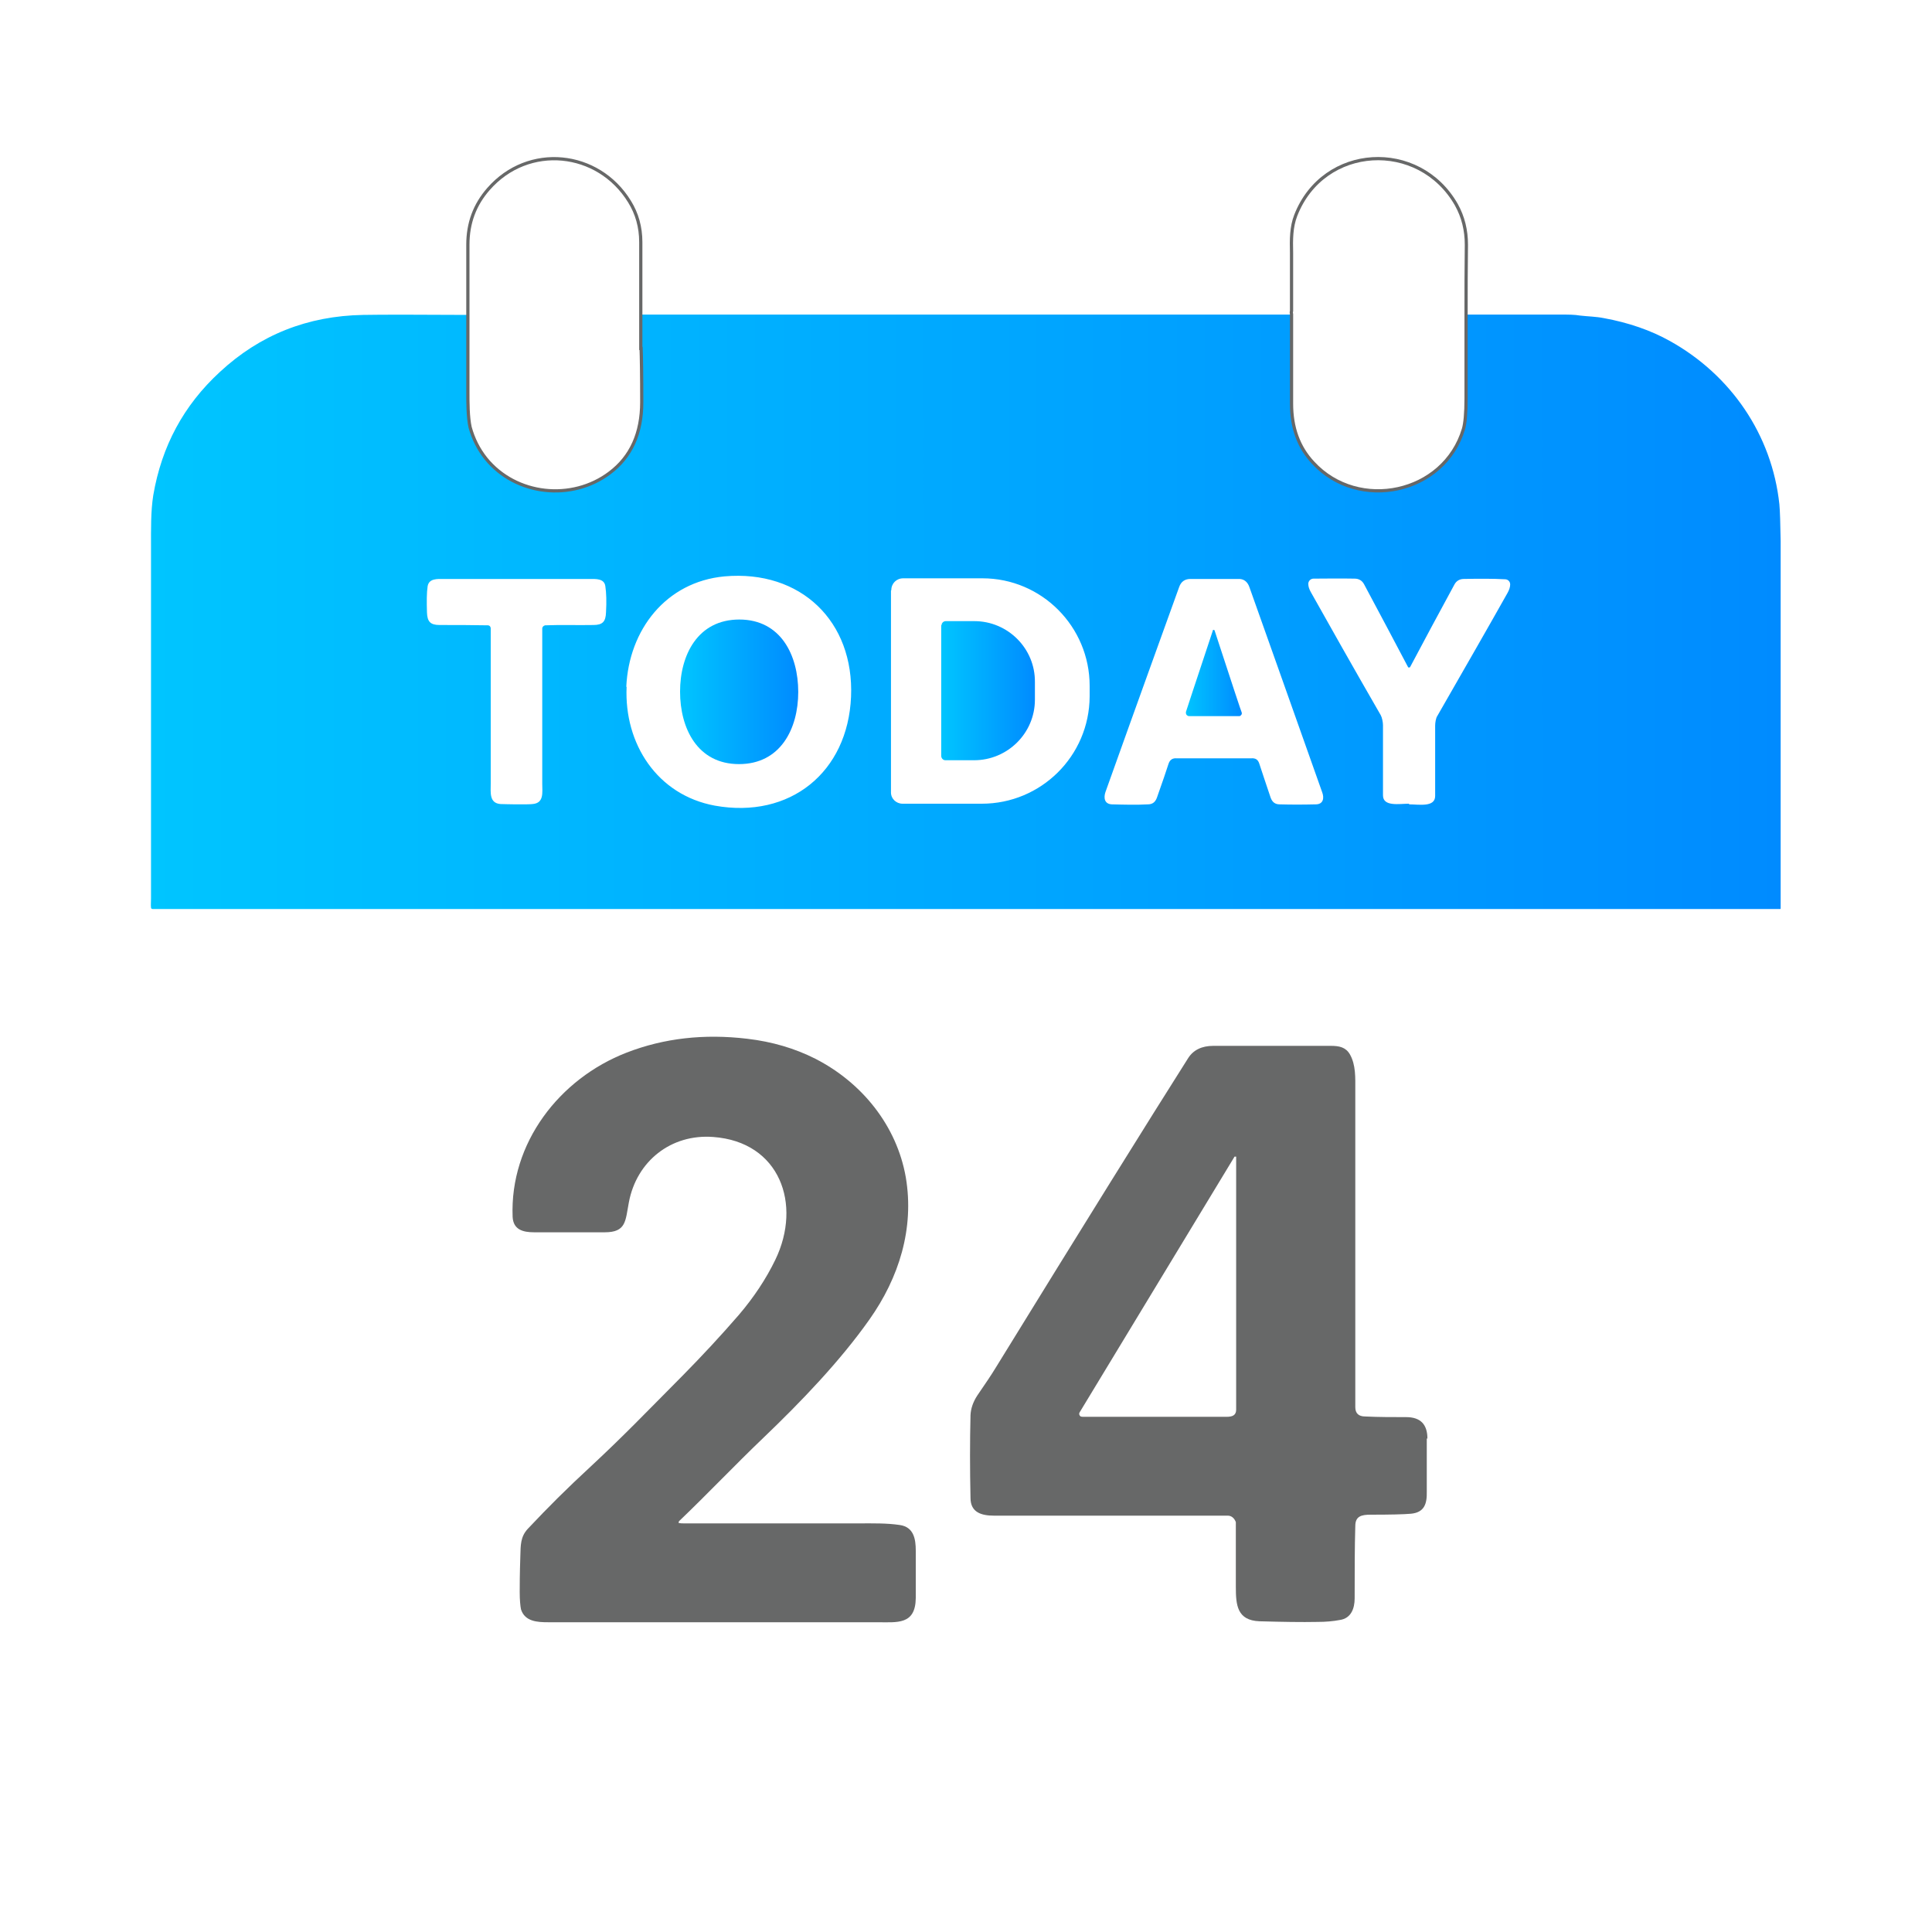
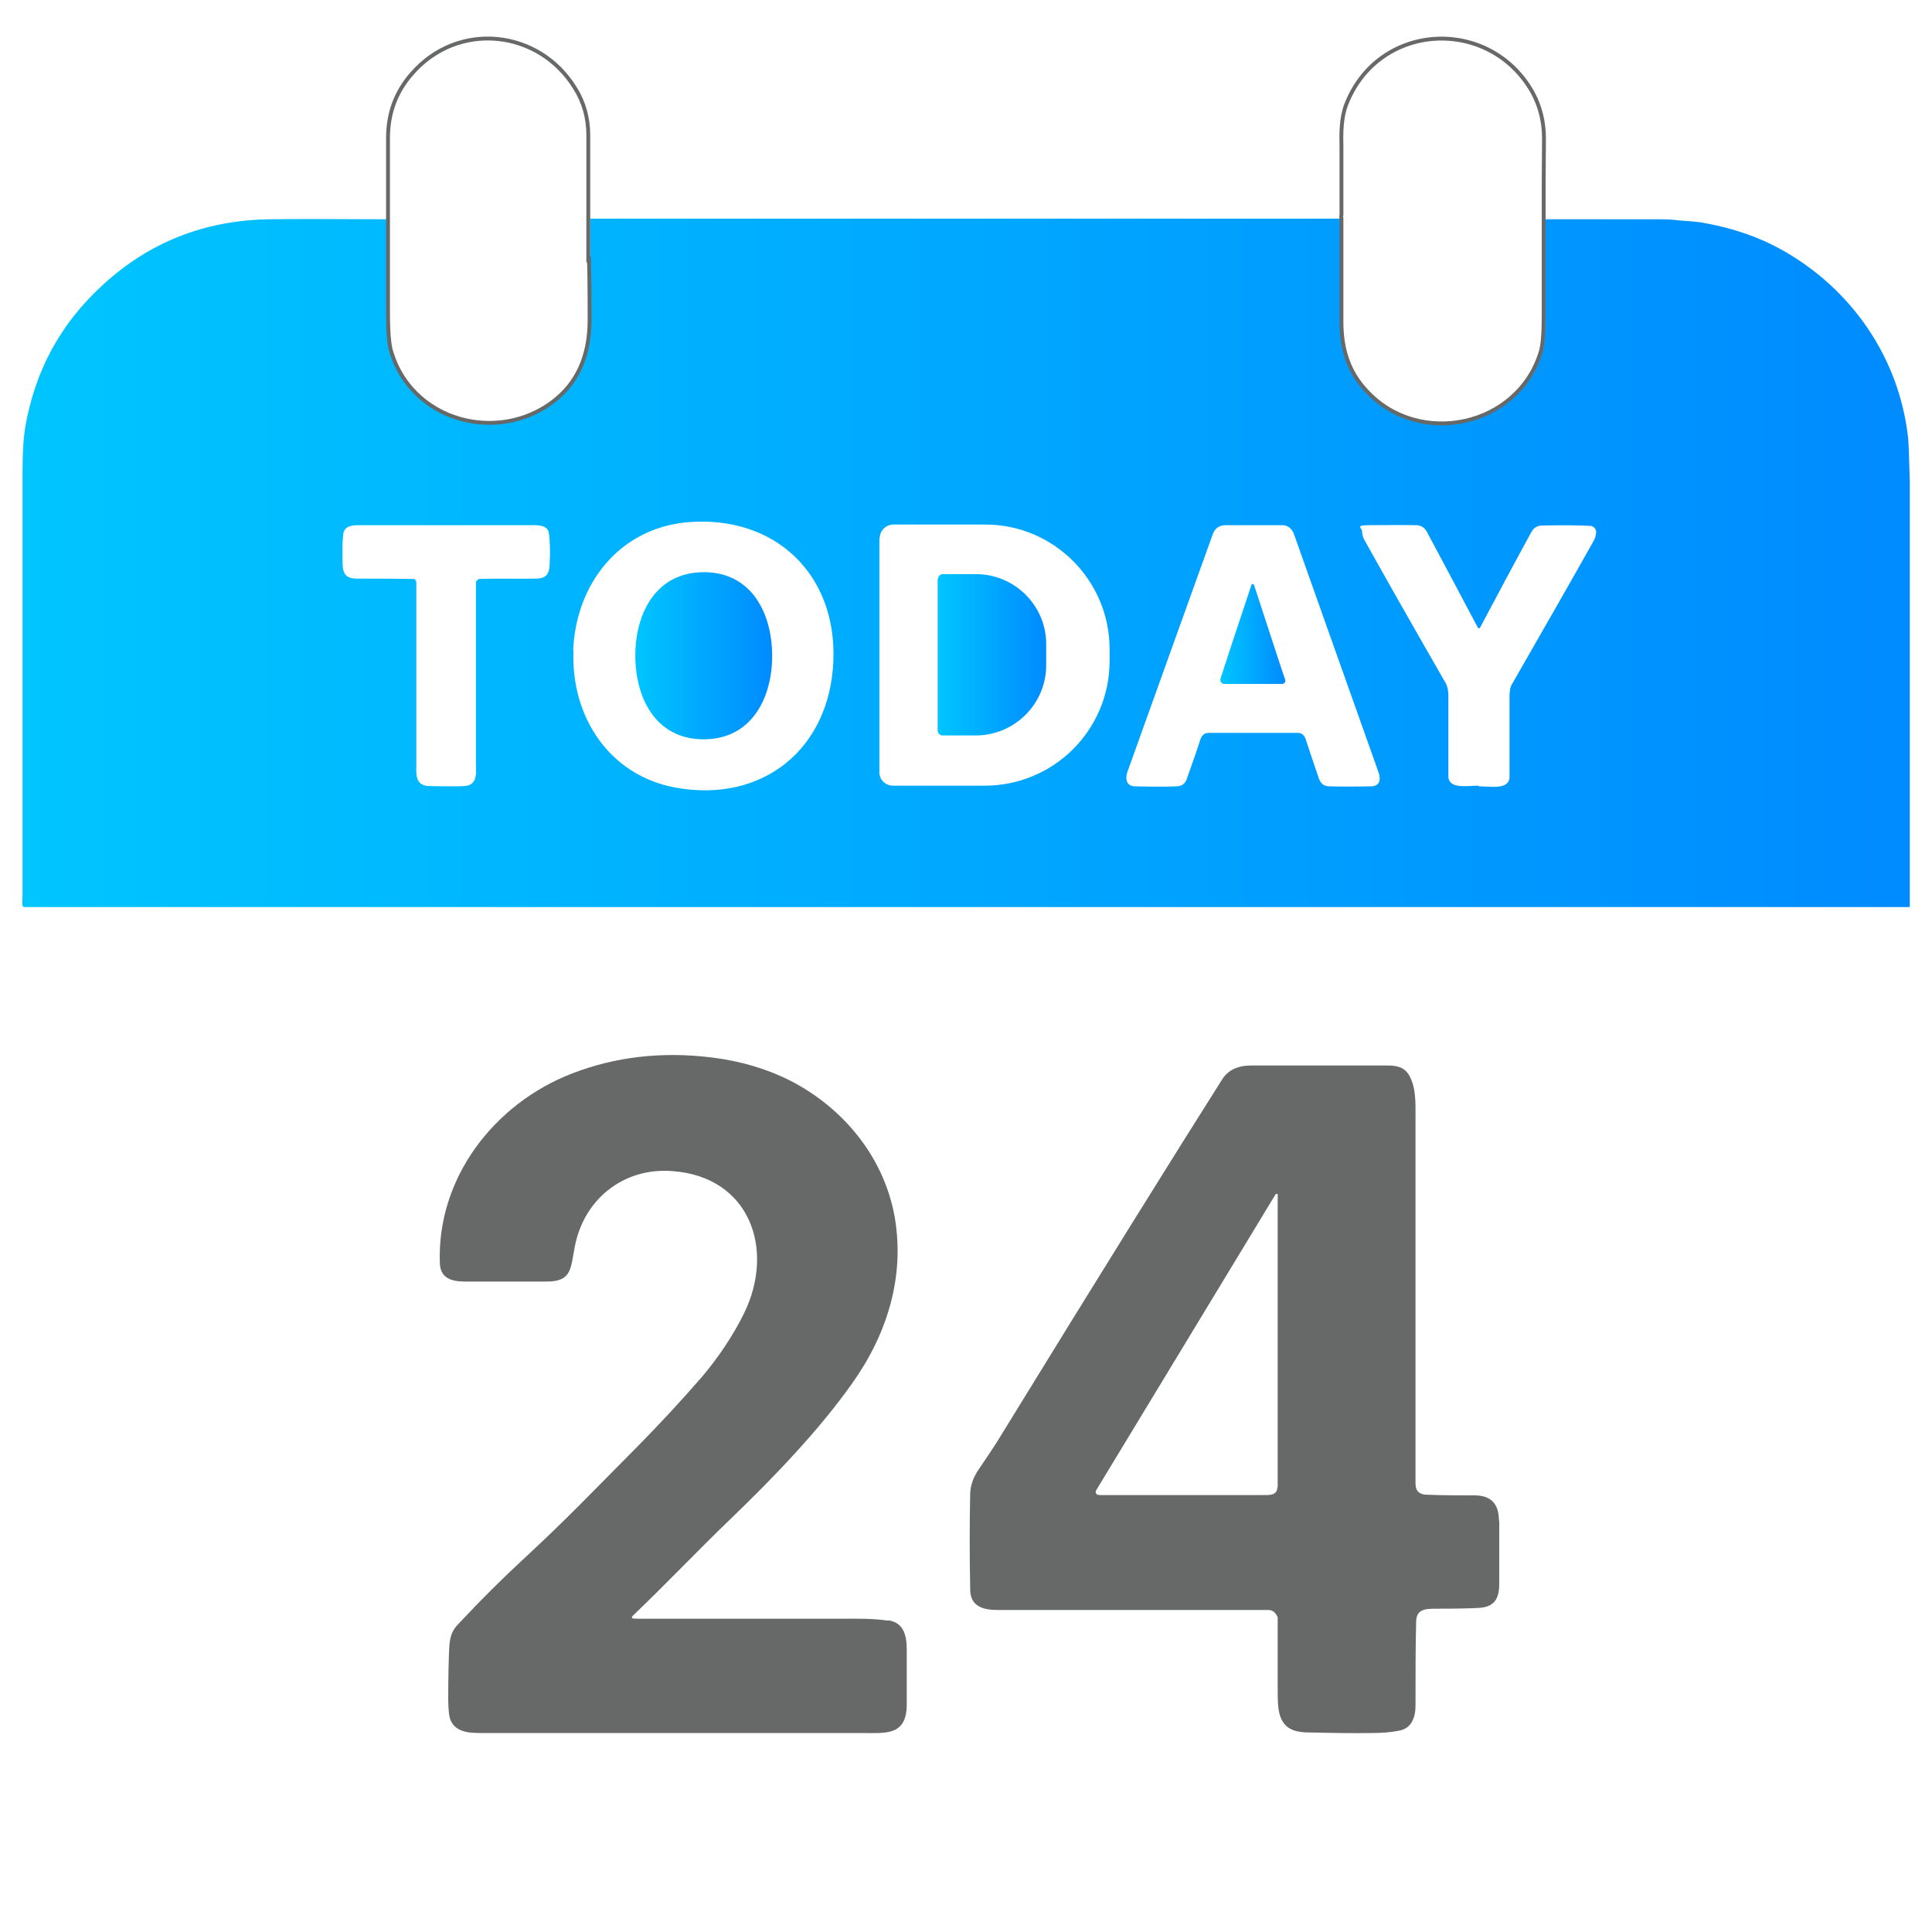
- <svg xmlns="http://www.w3.org/2000/svg" xmlns:xlink="http://www.w3.org/1999/xlink" id="Layer_4" width="600" height="600" version="1.1" viewBox="0 0 600 600">
+ <svg xmlns="http://www.w3.org/2000/svg" id="Layer_4" width="600" height="600" version="1.1" viewBox="0 0 600 600">
  <defs>
    <style>
      .st0 {
        fill: url(#linear-gradient2);
      }

      .st1 {
        fill: url(#linear-gradient1);
      }

      .st2 {
        fill: url(#linear-gradient3);
      }

      .st3 {
        fill: #676868;
      }

      .st4 {
+         fill: url(#linear-gradient);
+       }
+ 
+       .st5 {
        fill: none;
        stroke: #676868;
        stroke-miterlimit: 10;
-       }
- 
-       .st5 {
-         fill: url(#linear-gradient);
+         stroke-width: 1.2px;
      }
    </style>
-     <linearGradient id="linear-gradient" x1="46.9" y1="190" x2="553.1" y2="190" gradientUnits="userSpaceOnUse">
+     <linearGradient id="linear-gradient" x1="7" y1="427.1" x2="593" y2="427.1" gradientTransform="translate(0 602) scale(1 -1)" gradientUnits="userSpaceOnUse">
      <stop offset="0" stop-color="#00c5ff" />
      <stop offset="1" stop-color="#008bff" />
    </linearGradient>
-     <linearGradient id="linear-gradient1" x1="211.2" y1="214.8" x2="247.9" y2="214.8" xlink:href="#linear-gradient" />
-     <linearGradient id="linear-gradient2" x1="292.3" y1="214.5" x2="321.5" y2="214.5" xlink:href="#linear-gradient" />
-     <linearGradient id="linear-gradient3" x1="368.3" y1="209.1" x2="385.7" y2="209.1" xlink:href="#linear-gradient" />
+     <linearGradient id="linear-gradient1" x1="197.3" y1="398.3" x2="239.8" y2="398.3" gradientTransform="translate(0 602) scale(1 -1)" gradientUnits="userSpaceOnUse">
+       <stop offset="0" stop-color="#00c5ff" />
+       <stop offset="1" stop-color="#008bff" />
+     </linearGradient>
+     <linearGradient id="linear-gradient2" x1="291.2" y1="398.7" x2="325" y2="398.7" gradientTransform="translate(0 602) scale(1 -1)" gradientUnits="userSpaceOnUse">
+       <stop offset="0" stop-color="#00c5ff" />
+       <stop offset="1" stop-color="#008bff" />
+     </linearGradient>
+     <linearGradient id="linear-gradient3" x1="379.2" y1="405.1" x2="399.3" y2="405.1" gradientTransform="translate(0 602) scale(1 -1)" gradientUnits="userSpaceOnUse">
+       <stop offset="0" stop-color="#00c5ff" />
+       <stop offset="1" stop-color="#008bff" />
+     </linearGradient>
  </defs>
  <g>
-     <path class="st5" d="M401.1,97.7c0,9.3,0,18.5,0,27.8,0,7.4,2.2,13.5,6.7,18.3,14.1,15.3,40.7,9.7,46.7-10.5.5-1.7.8-4.9.8-9.5,0-8.4,0-16.8,0-25.2v-.9c10,0,20,0,29.9,0,1.9,0,3.8,0,5.5.3,2.6.3,4.9.3,7.4.8,7.7,1.4,14.6,3.8,20.5,7.1,18.9,10.5,31.7,29.1,34,50.7.2,2.1.3,5.9.4,11.4,0,5.1,0,43.1,0,114.1,0,.1,0,.2-.2.2H47.4c-.3,0-.5-.2-.5-.4-.1-.8,0-1.7,0-2.9,0-33.1,0-69.5,0-109.2,0-5.2-.1-11,.7-16,2.6-15.2,9.4-27.9,20.7-38.3,12.4-11.5,27.2-17.4,44.5-17.7,5.8-.1,16.7-.1,32.5,0v.4c0,7.8,0,15.7,0,23.7,0,3,0,7.7.7,10.8,1,3.6,2.6,6.8,4.9,9.7,9.3,11.5,26.7,13.3,38.4,4.5,6.7-5,10-12.4,10-22,0-8.6-.1-14.2-.2-16.7v-10.5h202.1ZM194.6,213.3c-.8,17.7,9.5,33.6,27.4,36.9,23.4,4.2,41.3-10.4,42.3-33.8,1-23.4-15.6-39.5-39.3-37.4-18.2,1.7-29.7,16.6-30.5,34.3ZM160.6,249.8c2.4,0,4,0,4.8-.1,3.6-.3,3-3.6,3-6.3,0-16.8,0-32.9,0-48.2,0-.5.4-.9.9-1,5.1-.2,10,0,15-.1,2.9,0,3.8-1.1,3.9-3.9.2-3.4.1-6.1-.2-8.1-.3-2.5-3-2.3-5-2.3-9.1,0-16.6,0-22.6,0-5.9,0-13.4,0-22.6,0-2,0-4.6-.2-5,2.3-.3,2-.3,4.7-.2,8.1.1,2.8,1,3.9,3.9,3.9,5,0,10,0,15,.1.5,0,.9.4.9,1,0,15.3,0,31.3,0,48.2,0,2.7-.5,6,3,6.3.9,0,2.5.1,4.8.1ZM276.7,183.4v62.5c-.1,2.1,1.6,3.7,3.6,3.7h24.6c18.4,0,33.4-14.8,33.5-33.3h0v-3.3c0-18.4-14.9-33.4-33.3-33.4,0,0,0,0,0,0h-24.6c-2.1,0-3.7,1.6-3.7,3.7ZM377,235.5c7.4,0,11.3,0,11.6,0,1.3-.1,2.1.4,2.5,1.7.7,2.2,1.9,5.7,3.5,10.5.5,1.4,1.4,2.1,2.8,2.1,3.5.1,7.3.1,11.2,0,2.4,0,2.7-2,2-3.8-10.5-29.7-18.1-51-22.6-63.7-.6-1.7-1.8-2.6-3.5-2.5-2.5,0-4.9,0-7.4,0-2.5,0-4.9,0-7.4,0-1.7,0-2.9.8-3.5,2.5-4.6,12.8-12.3,34-22.9,63.7-.6,1.8-.3,3.7,2,3.8,3.9.1,7.7.2,11.2,0,1.4,0,2.3-.7,2.8-2.1,1.7-4.8,2.9-8.3,3.6-10.5.4-1.2,1.2-1.8,2.5-1.7.3,0,4.2,0,11.6,0ZM437.6,249.8c3,0,8.1,1,8.1-2.6,0-8.4,0-15.6,0-21.8,0-.9.2-2.4.7-3.1,8.6-15,15.9-27.7,21.8-38.2.5-.9.8-1.8.8-2.6,0-.9-.7-1.6-1.6-1.6-3.7-.2-7.9-.2-12.8-.1-1.3,0-2.3.6-2.9,1.7-4.9,9-9.5,17.6-13.8,25.7,0,0-.1.1-.3.1s-.2,0-.3-.1c-4.3-8.1-8.8-16.7-13.7-25.8-.6-1.1-1.6-1.7-2.9-1.7-4.9-.1-9.2,0-12.8,0-.9,0-1.6.8-1.6,1.6,0,.9.3,1.7.8,2.6,5.9,10.5,13.1,23.3,21.7,38.2.4.7.7,2.2.7,3.1,0,6.2,0,13.4,0,21.8,0,3.6,5.1,2.6,8.1,2.6Z" />
-     <path class="st1" d="M229.6,192.4c12.9,0,18.3,11.1,18.3,22.5,0,11.4-5.5,22.4-18.4,22.4-12.9,0-18.3-11.1-18.3-22.5,0-11.4,5.5-22.4,18.4-22.4Z" />
-     <path class="st0" d="M292.4,194.2c0-.7.6-1.3,1.3-1.3,0,0,0,0,0,0h8.9c10.4,0,18.9,8.5,18.8,18.9h0v5.5c0,10.4-8.5,18.8-18.9,18.8h-8.9c-.7,0-1.3-.6-1.3-1.4v-40.6Z" />
-     <path class="st2" d="M377,195.7c0,0,.1,0,.2,0,0,0,0,0,0,.1,5.5,16.8,8.3,25.3,8.4,25.4.2.5-.1,1-.6,1.2,0,0-.2,0-.3,0-5.1,0-7.6,0-7.7,0s-2.7,0-7.7,0c-.5,0-1-.4-1-1,0,0,0-.2,0-.3,0,0,2.8-8.6,8.4-25.4,0,0,0-.1,0-.1,0,0,.1,0,.2,0Z" />
+     <path class="st4" d="M417.1,68.1v32.2c0,8.6,2.5,15.6,7.8,21.2,16.3,17.7,47.1,11.2,54.1-12.2.6-2,.9-5.7.9-11v-30.2h34.6c2.2,0,4.4,0,6.4.3,3,.3,5.7.3,8.6.9,8.9,1.6,16.9,4.4,23.7,8.2,21.9,12.2,36.7,33.7,39.4,58.7.2,2.4.3,6.8.5,13.2v132.1c0,.1,0,.2-.2.2H7.6c-.3,0-.6-.2-.6-.5-.1-.9,0-2,0-3.4v-126.4c0-6-.1-12.7.8-18.5,3-17.6,10.9-32.3,24-44.3,14.4-13.3,31.5-20.1,51.5-20.5,6.7-.1,19.3-.1,37.6,0v27.9c0,3.5,0,8.9.8,12.5,1.2,4.2,3,7.9,5.7,11.2,10.8,13.3,30.9,15.4,44.5,5.2,7.8-5.8,11.6-14.4,11.6-25.5s-.1-16.4-.2-19.3v-12.2h234-.1ZM178.1,201.9c-.9,20.5,11,38.9,31.7,42.7,27.1,4.9,47.8-12,49-39.1,1.2-27.1-18.1-45.7-45.5-43.3-21.1,2-34.4,19.2-35.3,39.7h.1ZM138.7,244.2c2.8,0,4.6,0,5.6-.1,4.2-.3,3.5-4.2,3.5-7.3v-55.8c0-.6.5-1,1-1.2,5.9-.2,11.6,0,17.4-.1,3.4,0,4.4-1.3,4.5-4.5.2-3.9.1-7.1-.2-9.4-.3-2.9-3.5-2.7-5.8-2.7h-52.3c-2.3,0-5.3-.2-5.8,2.7-.3,2.3-.3,5.4-.2,9.4.1,3.2,1.2,4.5,4.5,4.5,5.8,0,11.6,0,17.4.1.6,0,1,.5,1,1.2v55.8c0,3.1-.6,6.9,3.5,7.3,1,0,2.9.1,5.6.1h.5ZM273.1,167.3v72.4c-.1,2.4,1.9,4.3,4.2,4.3h28.5c21.3,0,38.7-17.1,38.8-38.6h0v-3.8c0-21.3-17.3-38.7-38.6-38.7h-28.5c-2.4,0-4.3,1.9-4.3,4.3h-.1ZM389.2,227.6h13.4c1.5-.1,2.4.5,2.9,2,.8,2.5,2.2,6.6,4.1,12.2.6,1.6,1.6,2.4,3.2,2.4,4.1.1,8.5.1,13,0,2.8,0,3.1-2.3,2.3-4.4-12.2-34.4-21-59-26.2-73.8-.7-2-2.1-3-4.1-2.9h-17.1c-2,0-3.4.9-4.1,2.9-5.3,14.8-14.2,39.4-26.5,73.8-.7,2.1-.3,4.3,2.3,4.4,4.5.1,8.9.2,13,0,1.6,0,2.7-.8,3.2-2.4,2-5.6,3.4-9.6,4.2-12.2.5-1.4,1.4-2.1,2.9-2h13.4,0ZM459.4,244.2c3.5,0,9.4,1.2,9.4-3v-25.2c0-1,.2-2.8.8-3.6,10-17.4,18.4-32.1,25.2-44.2.6-1,.9-2.1.9-3s-.8-1.9-1.9-1.9c-4.3-.2-9.1-.2-14.8-.1-1.5,0-2.7.7-3.4,2-5.7,10.4-11,20.4-16,29.8,0,0-.1.1-.3.1s-.2,0-.3-.1c-5-9.4-10.2-19.3-15.9-29.9-.7-1.3-1.9-2-3.4-2-5.7-.1-10.7,0-14.8,0s-1.9.9-1.9,1.9.3,2,.9,3c6.8,12.2,15.2,27,25.1,44.2.5.8.8,2.5.8,3.6v25.2c0,4.2,5.9,3,9.4,3v.2Z" />
+     <path class="st1" d="M218.6,177.7c14.9,0,21.2,12.9,21.2,26s-6.4,25.9-21.3,25.9-21.2-12.9-21.2-26,6.4-25.9,21.3-25.9Z" />
+     <path class="st0" d="M291.3,179.8c0-.8.7-1.5,1.5-1.5h10.3c12,0,21.9,9.8,21.8,21.9h0v6.4c0,12-9.8,21.8-21.9,21.8h-10.3c-.8,0-1.5-.7-1.5-1.6v-47h.1Z" />
+     <path class="st2" d="M389.2,181.5h.2c6.4,19.6,9.6,29.4,9.7,29.5.2.6-.1,1.2-.7,1.4h-18.2c-.6,0-1.2-.5-1.2-1.2v-.3s3.2-10,9.7-29.4h0c0-.1.1-.1.2-.1h.1Z" />
  </g>
  <g>
-     <path class="st4" d="M199,108.2v-10.5c0-7.5,0-14.9,0-22.5,0-4.7-1.2-8.9-3.5-12.6-9.7-15.8-31.4-18.1-43.8-3.9-4.3,4.9-6.4,10.6-6.4,17.3,0,7.3,0,14.5,0,21.8v.4c0,7.8,0,15.7,0,23.7,0,3,0,7.7.7,10.8,1,3.6,2.6,6.8,4.9,9.7,9.3,11.5,26.7,13.3,38.4,4.5,6.7-5,10-12.4,10-22,0-8.6-.1-14.2-.2-16.7Z" />
-     <path class="st4" d="M455.3,97.7c0-7.2,0-14.4.1-21.7,0-4.5-1-8.6-3.1-12.4-11.6-20.4-41.3-18.8-49.9,3.3-1.4,3.6-1.4,7.5-1.3,11.6,0,2.8,0,8.8,0,18.1-.1.3-.1.6,0,1,0,9.3,0,18.5,0,27.8,0,7.4,2.2,13.5,6.7,18.3,14.1,15.3,40.7,9.7,46.7-10.5.5-1.7.8-4.9.8-9.5,0-8.4,0-16.8,0-25.2v-.9ZM401.5,98.1s0,0,0,0c0,0,0,0,0,0ZM401.6,98s0,0,0,0c0,0,0,0,0,0,0,0,0,0,0,0Z" />
-     <path class="st3" d="M279.4,473.6c-4-.6-8.2-.5-12.5-.5-18.2,0-36.4,0-54.5,0-.5,0-1,0-1.5-.1-.2,0-.2-.3,0-.6,9.2-8.8,17.3-17.4,26.2-25.9,11.7-11.2,23.8-23.8,32.9-36.7,9.2-13,14-28.3,11.3-44.2-2.8-16-13.6-29.4-28.1-36.8-6.3-3.2-13.4-5.3-21.1-6.2-13.4-1.6-25.9-.2-37.5,4.3-20.9,8.1-36.3,28.1-35.4,51,.2,4,3.2,4.8,6.7,4.8,3.8,0,11,0,21.9,0,6.7,0,6.4-3.5,7.5-9.3,2.4-12.8,13.1-21.3,26.2-20.3,20.7,1.5,27.6,20.9,19.3,38.1-2.9,6-6.7,11.7-11.3,17.1-5.7,6.6-11.5,12.8-17.2,18.6-12.5,12.6-18.6,19-28.6,28.3-8.1,7.5-13.2,12.6-19.8,19.6-2.3,2.5-2.2,5.1-2.3,8.4-.2,5.7-.2,9.5-.2,11.2,0,2.6.2,4.4.4,5.4,1.2,3.8,5.1,4,8.4,4,14,0,48.1,0,102.2,0,6.2,0,11.9.9,12-7.5,0-4.9,0-9.7,0-14.7,0-3.6-.6-7.4-5-8Z" />
-     <path class="st3" d="M443.3,446.8c0-4.5-2.2-6.7-6.6-6.7-4.3,0-8.5,0-12.7-.2-2.1,0-3.1-1-3.1-2.9,0-32.3,0-65.1,0-98.4,0-3.9.2-7.9-1.7-11.2-1.3-2.2-3.3-2.6-5.9-2.6-12.2,0-24.4,0-36.5,0-3.6,0-6.2,1.3-7.8,3.8-12.1,19.1-32.1,51.2-59.8,96.2-1.2,2-3.1,4.8-5.7,8.6-1.3,2-2,4-2.1,6.1-.2,8.2-.2,16.7,0,25.7,0,4.5,3.4,5.5,7.3,5.5,23.8,0,48.1,0,72.6,0,1.1,0,2,.7,2.5,2,0,.1,0,.3,0,.4,0,.5,0,7.1,0,19.7,0,5.7.4,10.4,7.3,10.7,7.1.2,13.1.3,18.1.2,2.5,0,4.8-.2,6.9-.6,3.5-.5,4.6-3.6,4.6-6.7,0-8.4,0-15.9.2-22.5,0-3.1,2-3.5,4.8-3.5,6.1,0,10.3-.1,12.5-.3,4.1-.4,5-3,4.9-6.9,0-7.1,0-12.6,0-16.5ZM383.9,437.8c0,1.8-1.3,2.2-2.9,2.2-26.6,0-41.5,0-44.6,0-.2,0-.5,0-.7-.1,0,0,0,0-.1,0-.4-.3-.6-.8-.3-1.3l48.1-79.4c.2,0,.4,0,.5,0,0,26.2,0,52.4,0,78.7ZM384,359.1s0,0,0,0c0,0,0,0,0,0,0,0,0,0-.1,0ZM384.2,359s0,0,0,0c0,0,0,0,0,0ZM384.3,359.1s0,0,0,0c0,0,0,0,0,0ZM384.4,359.1s0,0,0,0c0,0,0,0,0,0Z" />
+     <path class="st5" d="M182.7,80.2v-38.2c0-5.4-1.4-10.3-4.1-14.6-11.2-18.3-36.4-21-50.7-4.5-5,5.7-7.4,12.3-7.4,20v53.1c0,3.5,0,8.9.8,12.5,1.2,4.2,3,7.9,5.7,11.2,10.8,13.3,30.9,15.4,44.5,5.2,7.8-5.8,11.6-14.4,11.6-25.5s-.1-16.4-.2-19.3h-.1Z" />
+     <path class="st5" d="M479.4,68.1c0-8.3,0-16.7.1-25.1,0-5.2-1.2-10-3.6-14.4-13.4-23.6-47.8-21.8-57.8,3.8-1.6,4.2-1.6,8.7-1.5,13.4v21c-.1.3-.1.7,0,1.2v32.2c0,8.6,2.5,15.6,7.8,21.2,16.3,17.7,47.1,11.2,54.1-12.2.6-2,.9-5.7.9-11v-30.2h0ZM417.1,68.5h0ZM417.2,68.4h0Z" />
+     <path class="st3" d="M275.7,503.3c-4.6-.7-9.5-.6-14.5-.6h-63.1c-.6,0-1.2,0-1.7-.1-.2,0-.2-.3,0-.7,10.7-10.2,20-20.1,30.3-30,13.5-13,27.6-27.6,38.1-42.5,10.7-15.1,16.2-32.8,13.1-51.2-3.2-18.5-15.7-34-32.5-42.6-7.3-3.7-15.5-6.1-24.4-7.2-15.5-1.9-30-.2-43.4,5-24.2,9.4-42,32.5-41,59,.2,4.6,3.7,5.6,7.8,5.6h25.4c7.8,0,7.4-4.1,8.7-10.8,2.8-14.8,15.2-24.7,30.3-23.5,24,1.7,32,24.2,22.3,44.1-3.4,6.9-7.8,13.5-13.1,19.8-6.6,7.6-13.3,14.8-19.9,21.5-14.5,14.6-21.5,22-33.1,32.8-9.4,8.7-15.3,14.6-22.9,22.7-2.7,2.9-2.5,5.9-2.7,9.7-.2,6.6-.2,11-.2,13,0,3,.2,5.1.5,6.3,1.4,4.4,5.9,4.6,9.7,4.6h118.3c7.2,0,13.8,1,13.9-8.7v-17c0-4.2-.7-8.6-5.8-9.3h0Z" />
+     <path class="st3" d="M465.5,472.2c0-5.2-2.5-7.8-7.6-7.8s-9.8,0-14.7-.2c-2.4,0-3.6-1.2-3.6-3.4v-113.9c0-4.5.2-9.1-2-13-1.5-2.5-3.8-3-6.8-3h-42.3c-4.2,0-7.2,1.5-9,4.4-14,22.1-37.2,59.3-69.2,111.4-1.4,2.3-3.6,5.6-6.6,10-1.5,2.3-2.3,4.6-2.4,7.1-.2,9.5-.2,19.3,0,29.8,0,5.2,3.9,6.4,8.5,6.4h84.1c1.3,0,2.3.8,2.9,2.3v23.3c0,6.6.5,12,8.5,12.4,8.2.2,15.2.3,21,.2,2.9,0,5.6-.2,8-.7,4.1-.6,5.3-4.2,5.3-7.8,0-9.7,0-18.4.2-26,0-3.6,2.3-4.1,5.6-4.1,7.1,0,11.9-.1,14.5-.3,4.7-.5,5.8-3.5,5.7-8v-19.1h.2ZM396.7,461.8c0,2.1-1.5,2.5-3.4,2.5h-51.6c-.2,0-.6,0-.8-.1h-.1c-.5-.3-.7-.9-.3-1.5l55.7-91.9h.6v91.1h0ZM396.8,370.7h-.1.1ZM397.1,370.6h0ZM397.2,370.7h0ZM397.3,370.7h0Z" />
  </g>
</svg>
